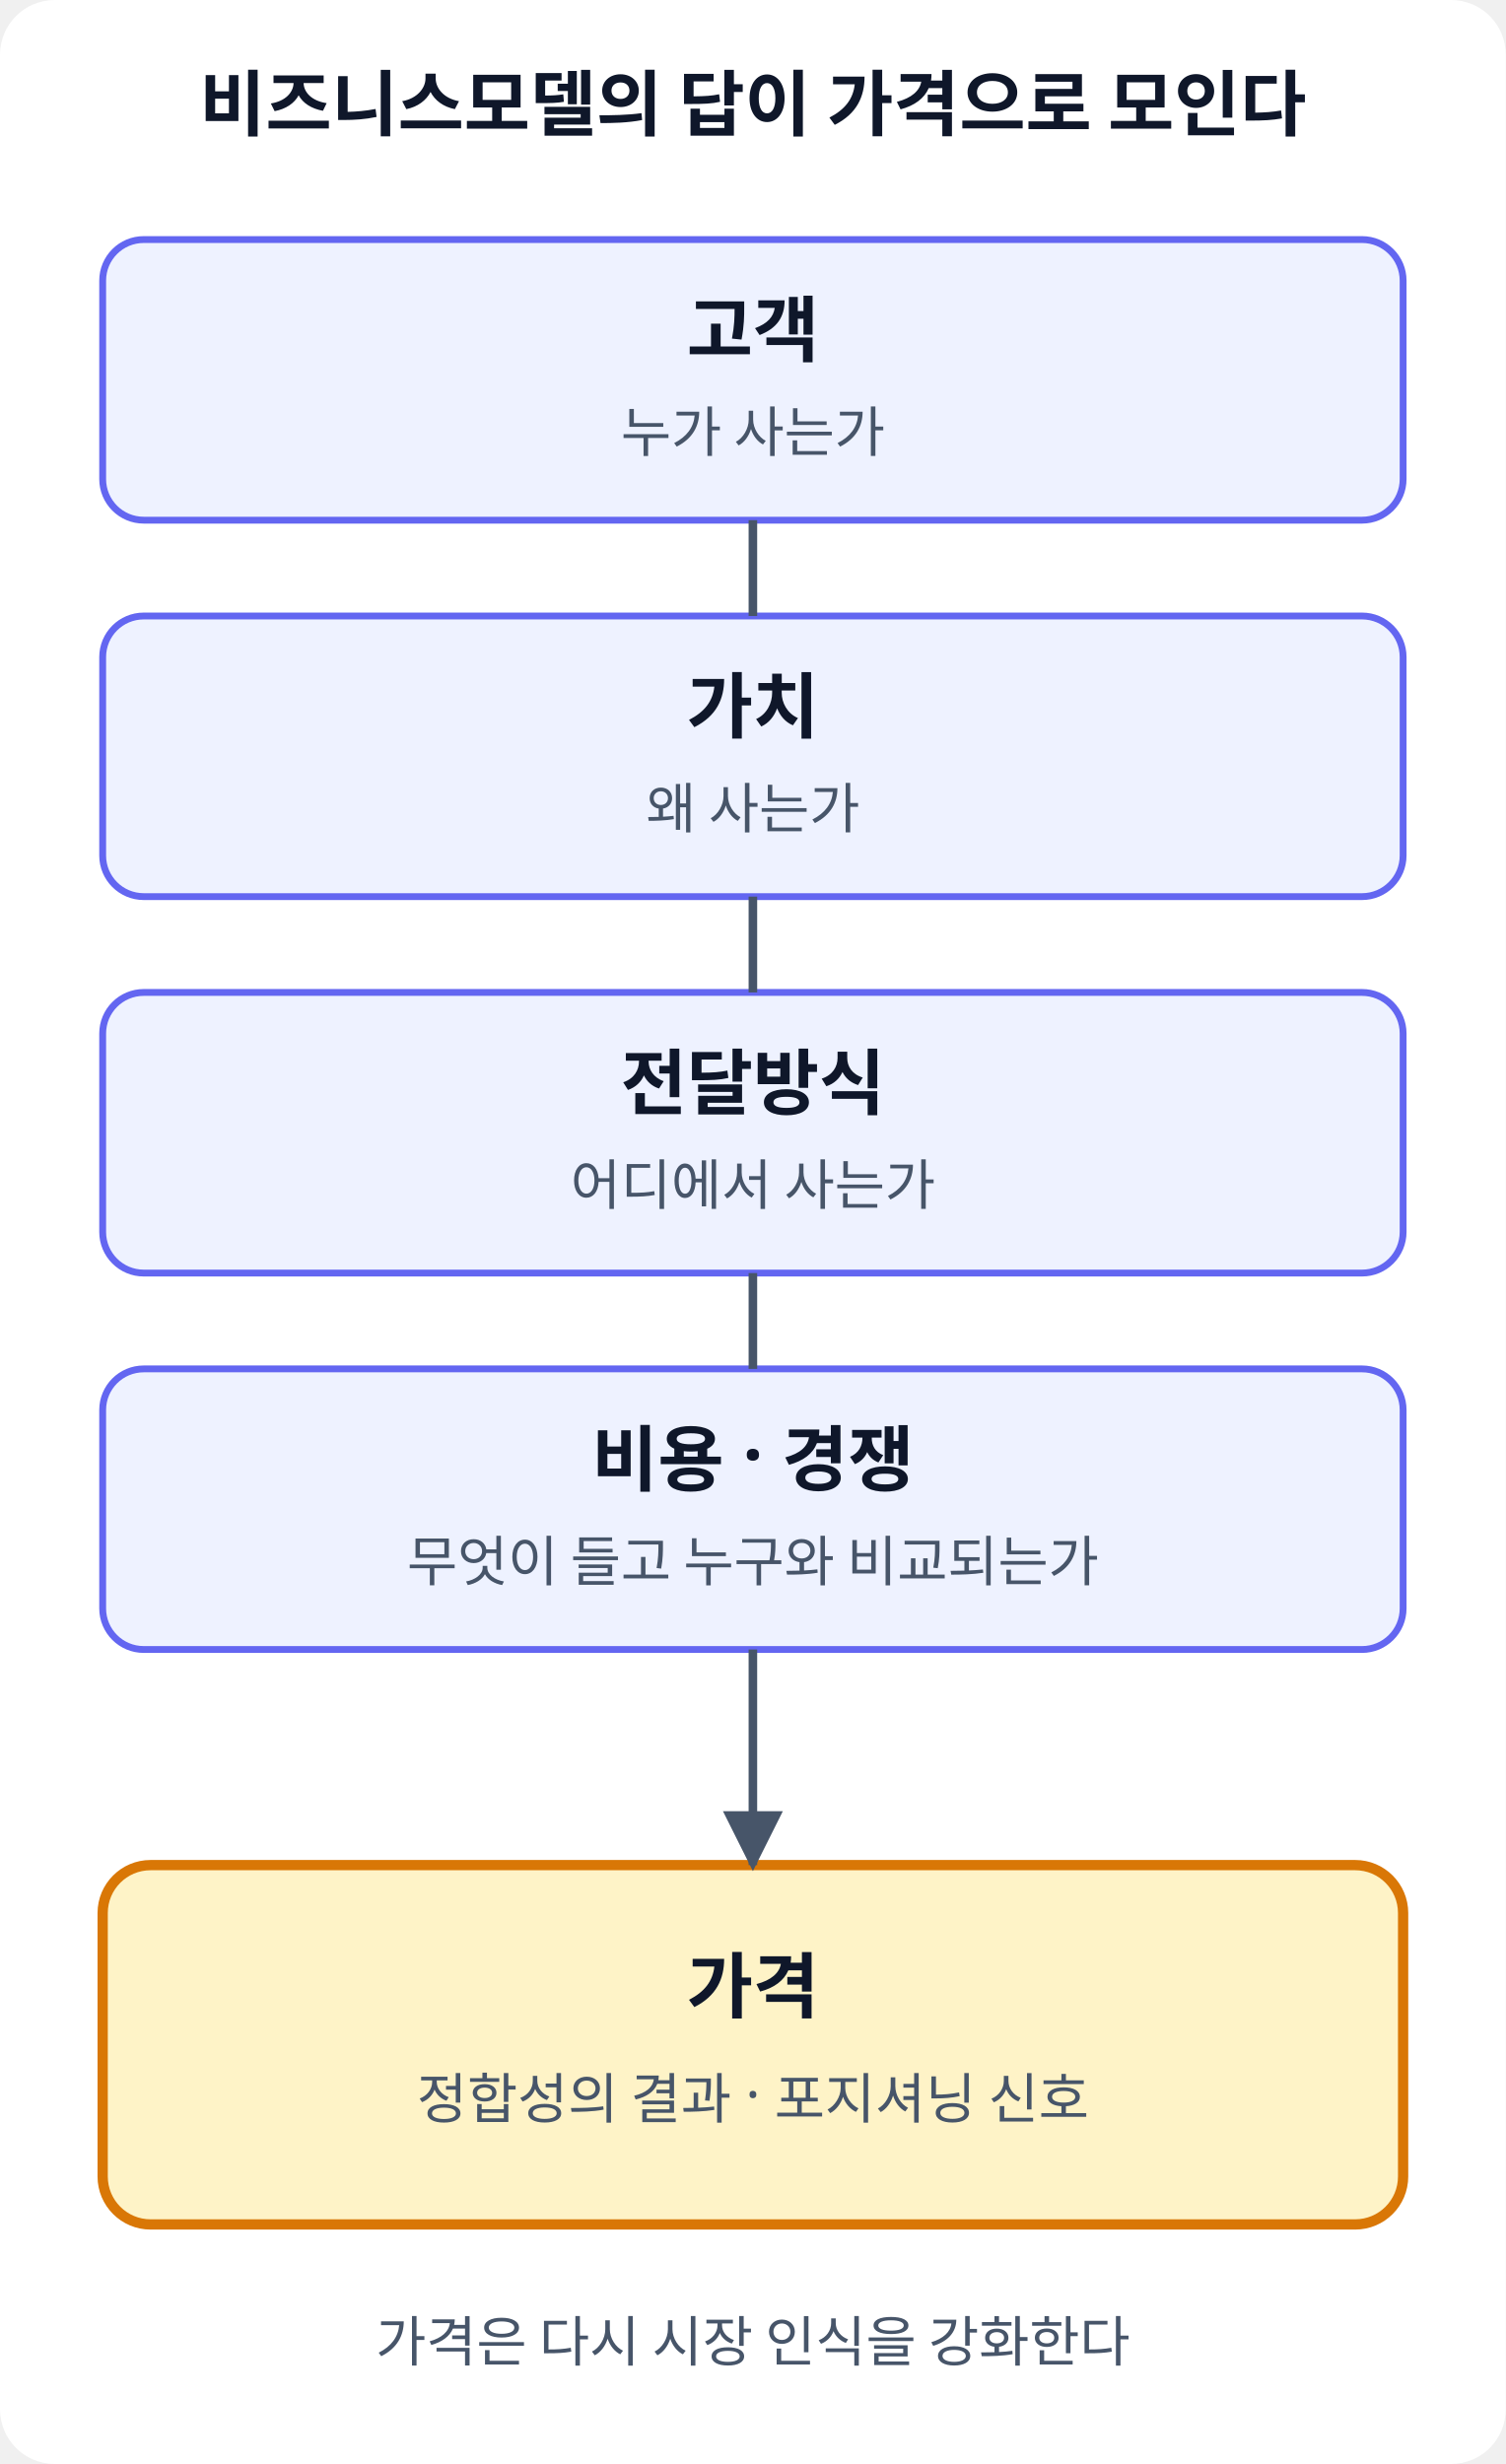
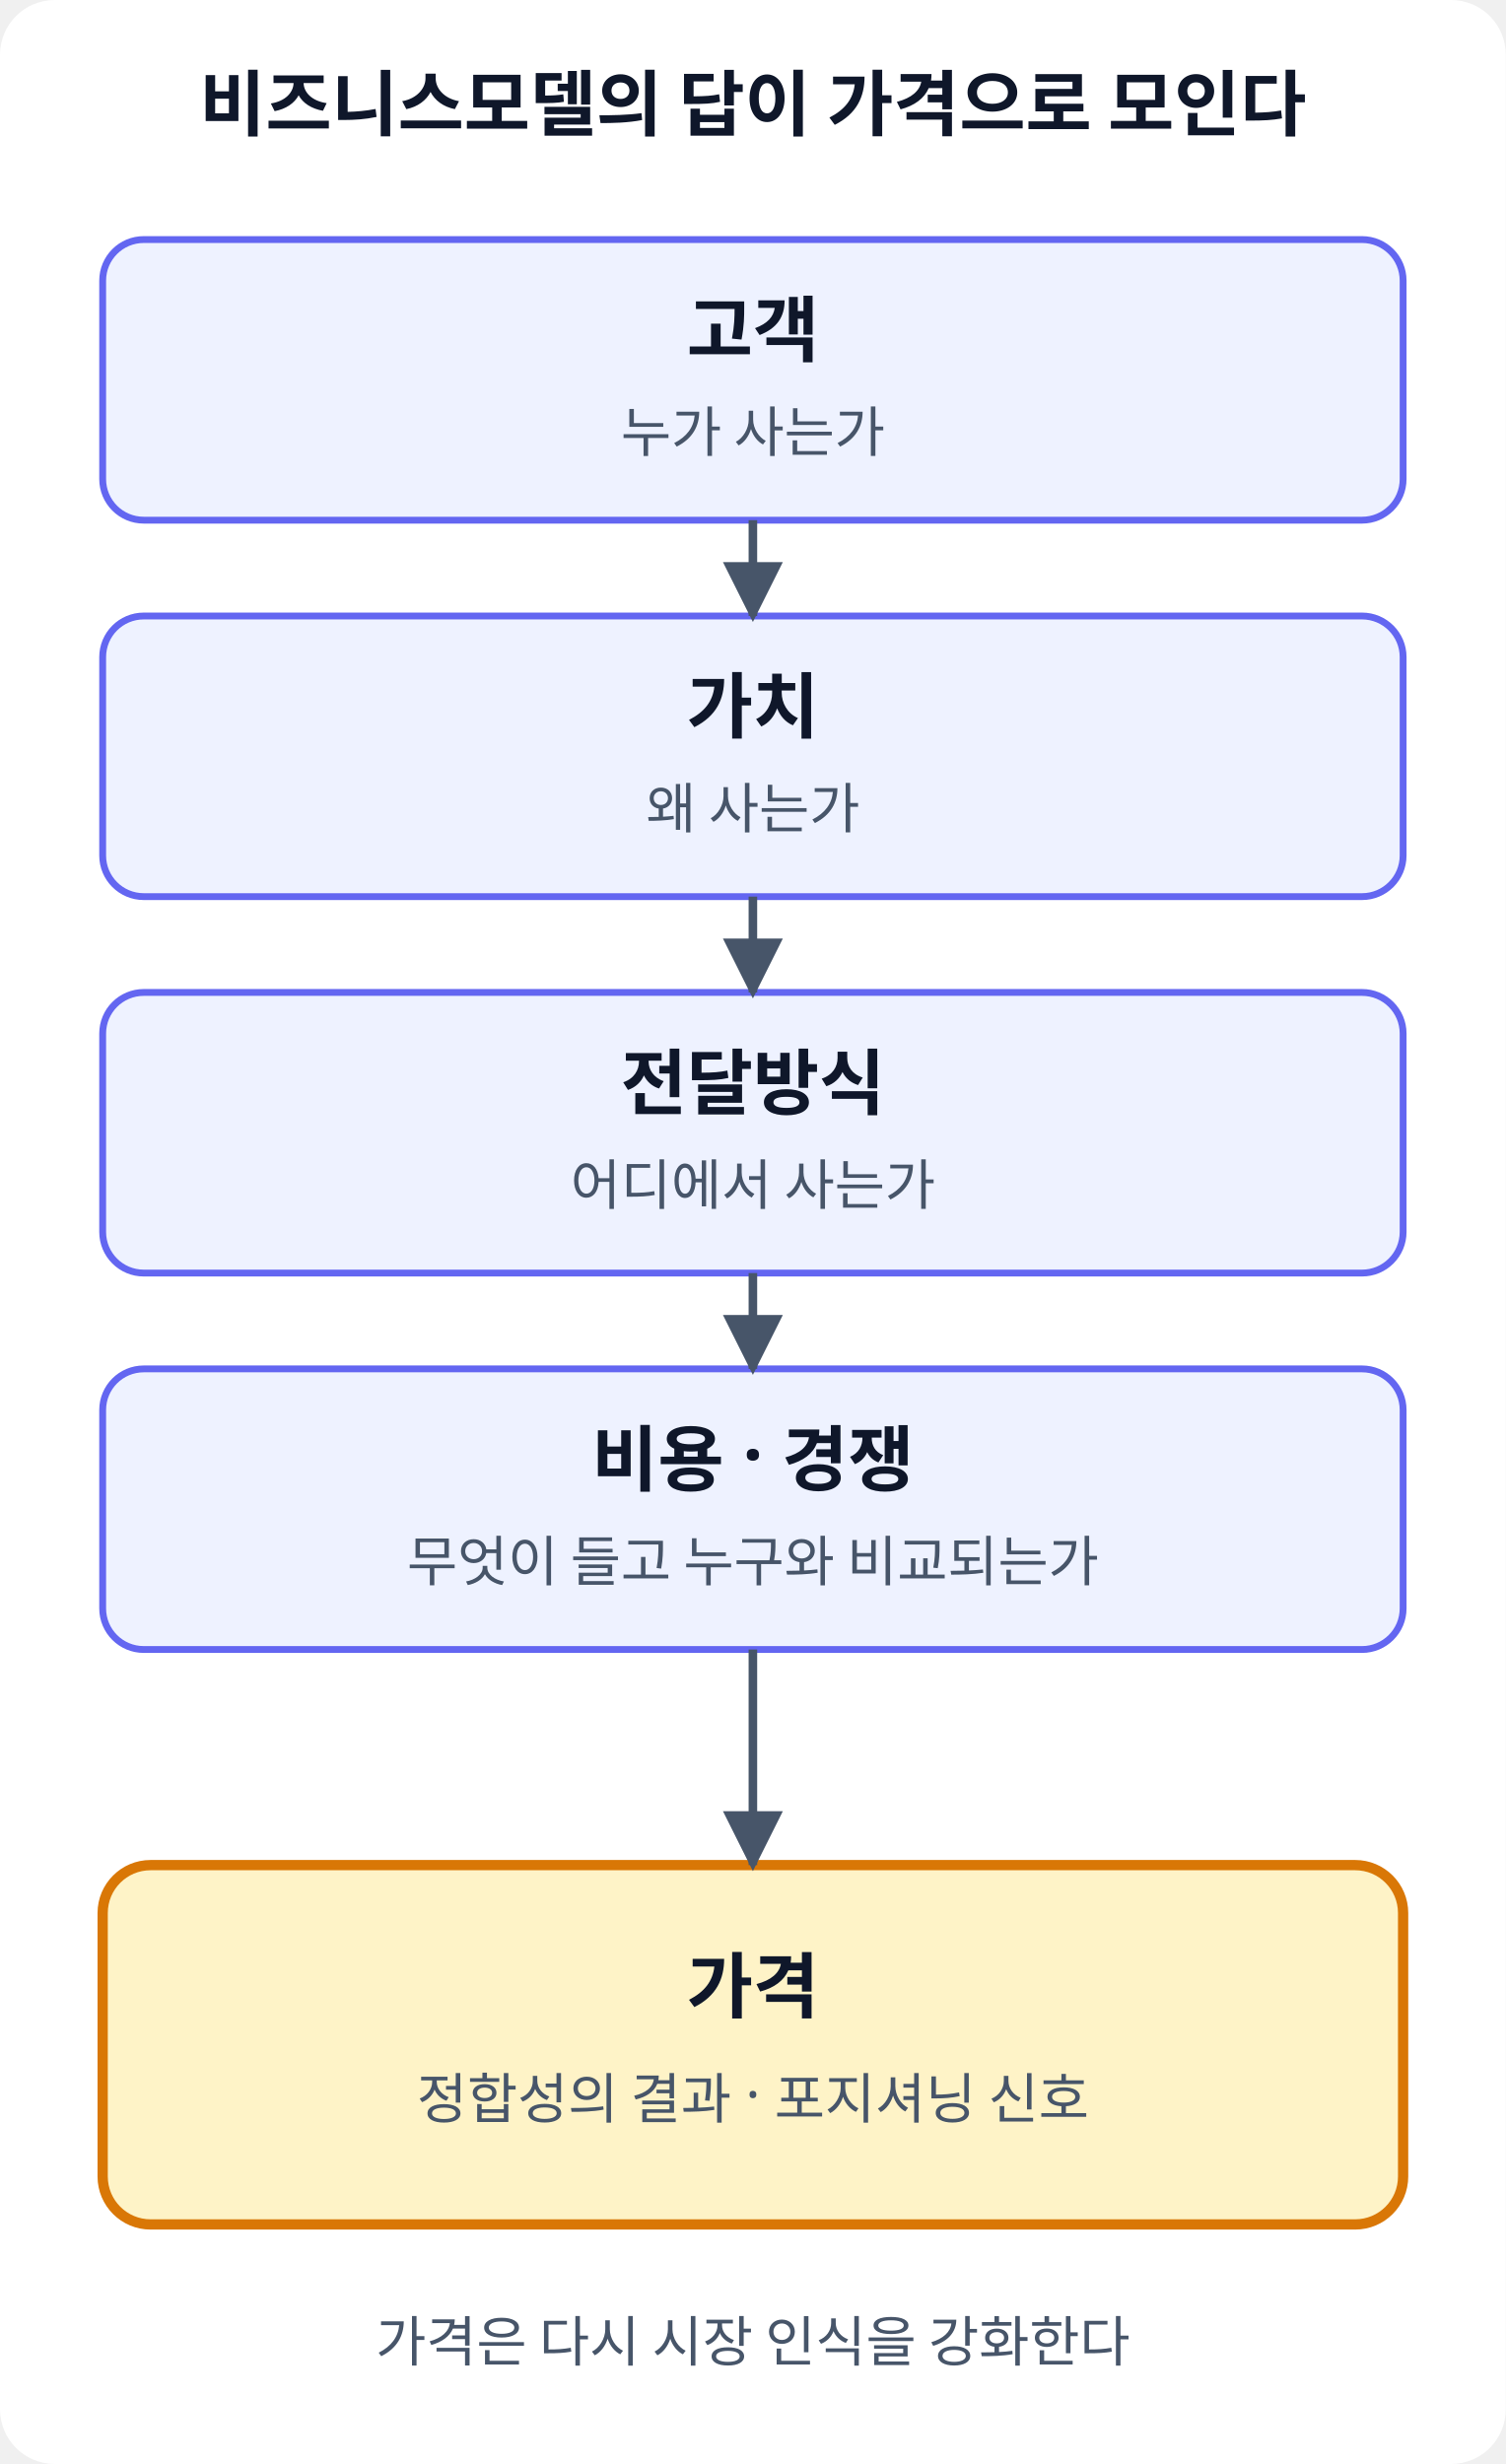
<svg xmlns="http://www.w3.org/2000/svg" viewBox="0 0 440 720" role="img" aria-labelledby="t d">
  <defs>
    <marker id="a" viewBox="0 0 10 10" refX="9" refY="5" markerWidth="7" markerHeight="7" orient="auto">
      <path d="M0 0l10 5-10 5z" fill="#475569" />
    </marker>
  </defs>
  <style>text{font-family:"Malgun Gothic","Noto Sans KR",sans-serif;fill:#0f172a}.h{font-size:21px;font-weight:700}.s{font-size:16px;fill:#475569}.b{fill:#eef2ff;stroke:#6366f1;stroke-width:2}.p{fill:#fef3c7;stroke:#d97706;stroke-width:3}.l{stroke:#475569;stroke-width:2.5;fill:none;marker-end:url(#a)}</style>
  <rect width="440" height="720" rx="16" fill="#fff" />
  <text class="h" x="220" y="38" text-anchor="middle">비즈니스모델의 답이 가격으로 모인다</text>
  <g text-anchor="middle">
    <rect class="b" x="30" y="70" width="380" height="82" rx="12" />
    <text class="h" x="220" y="104">고객</text>
    <text class="s" x="220" y="132">누가 사는가</text>
    <rect class="b" x="30" y="180" width="380" height="82" rx="12" />
    <text class="h" x="220" y="214">가치</text>
    <text class="s" x="220" y="242">왜 사는가</text>
    <rect class="b" x="30" y="290" width="380" height="82" rx="12" />
    <text class="h" x="220" y="324">전달방식</text>
    <text class="s" x="220" y="352">어디에서 사는가</text>
    <rect class="b" x="30" y="400" width="380" height="82" rx="12" />
    <text class="h" x="220" y="434">비용 · 경쟁</text>
    <text class="s" x="220" y="462">무엇이 들고 누구와 비교되는가</text>
    <rect class="p" x="30" y="545" width="380" height="105" rx="14" />
    <text class="h" x="220" y="588">가격</text>
    <text class="s" x="220" y="619">정합성의 결과 · 포지셔닝 신호</text>
  </g>
-   <path class="l" d="M220 152v28M220 262v28M220 372v28M220 482v63" />
+   <path class="l" d="M220 152v28" />
+   <path class="l" d="M220 262v28" />
+   <path class="l" d="M220 372v28" />
+   <path class="l" d="M220 482v63" />
  <text class="s" x="220" y="690" text-anchor="middle">가격은 다시 시장 인식을 강화한다</text>
</svg>
